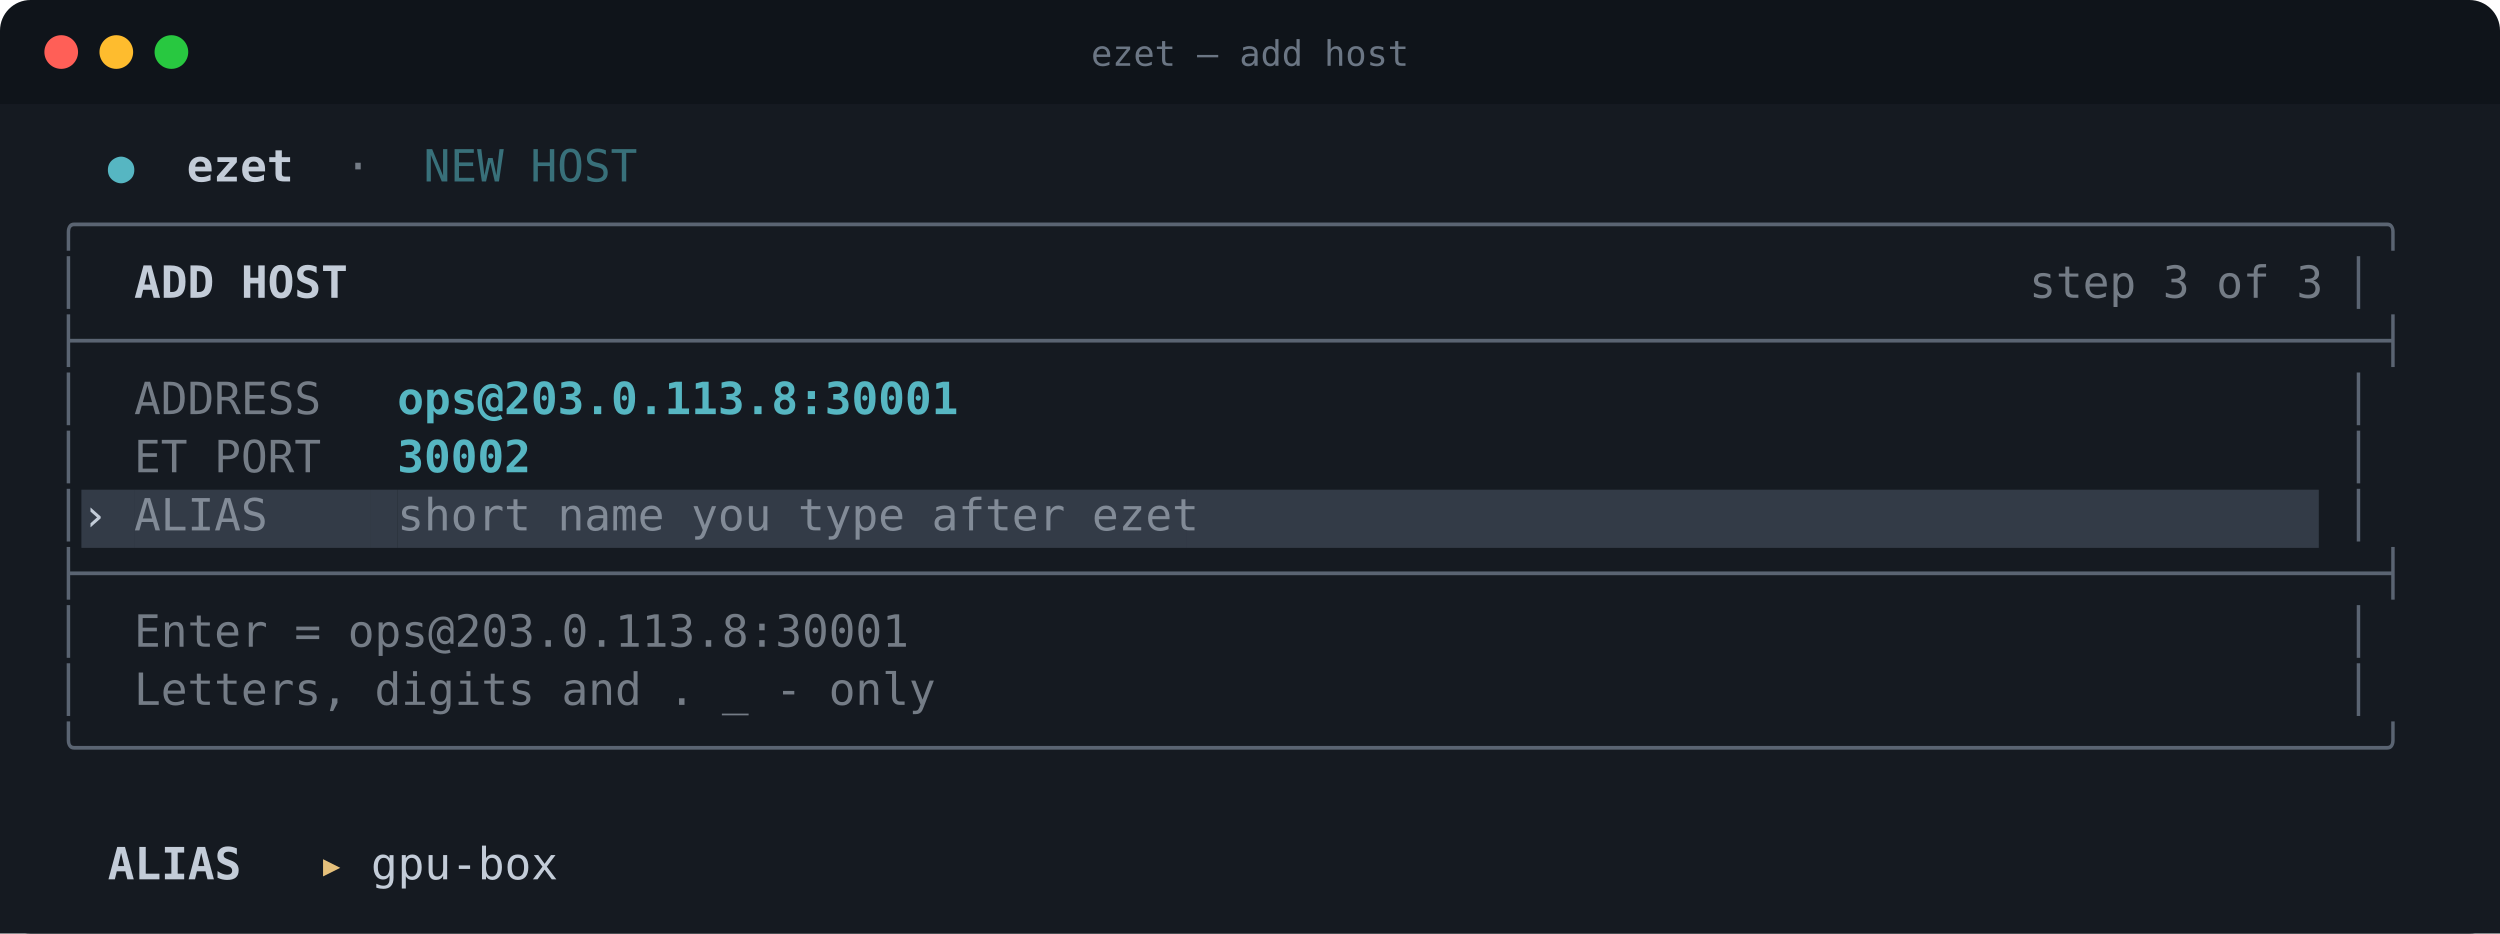
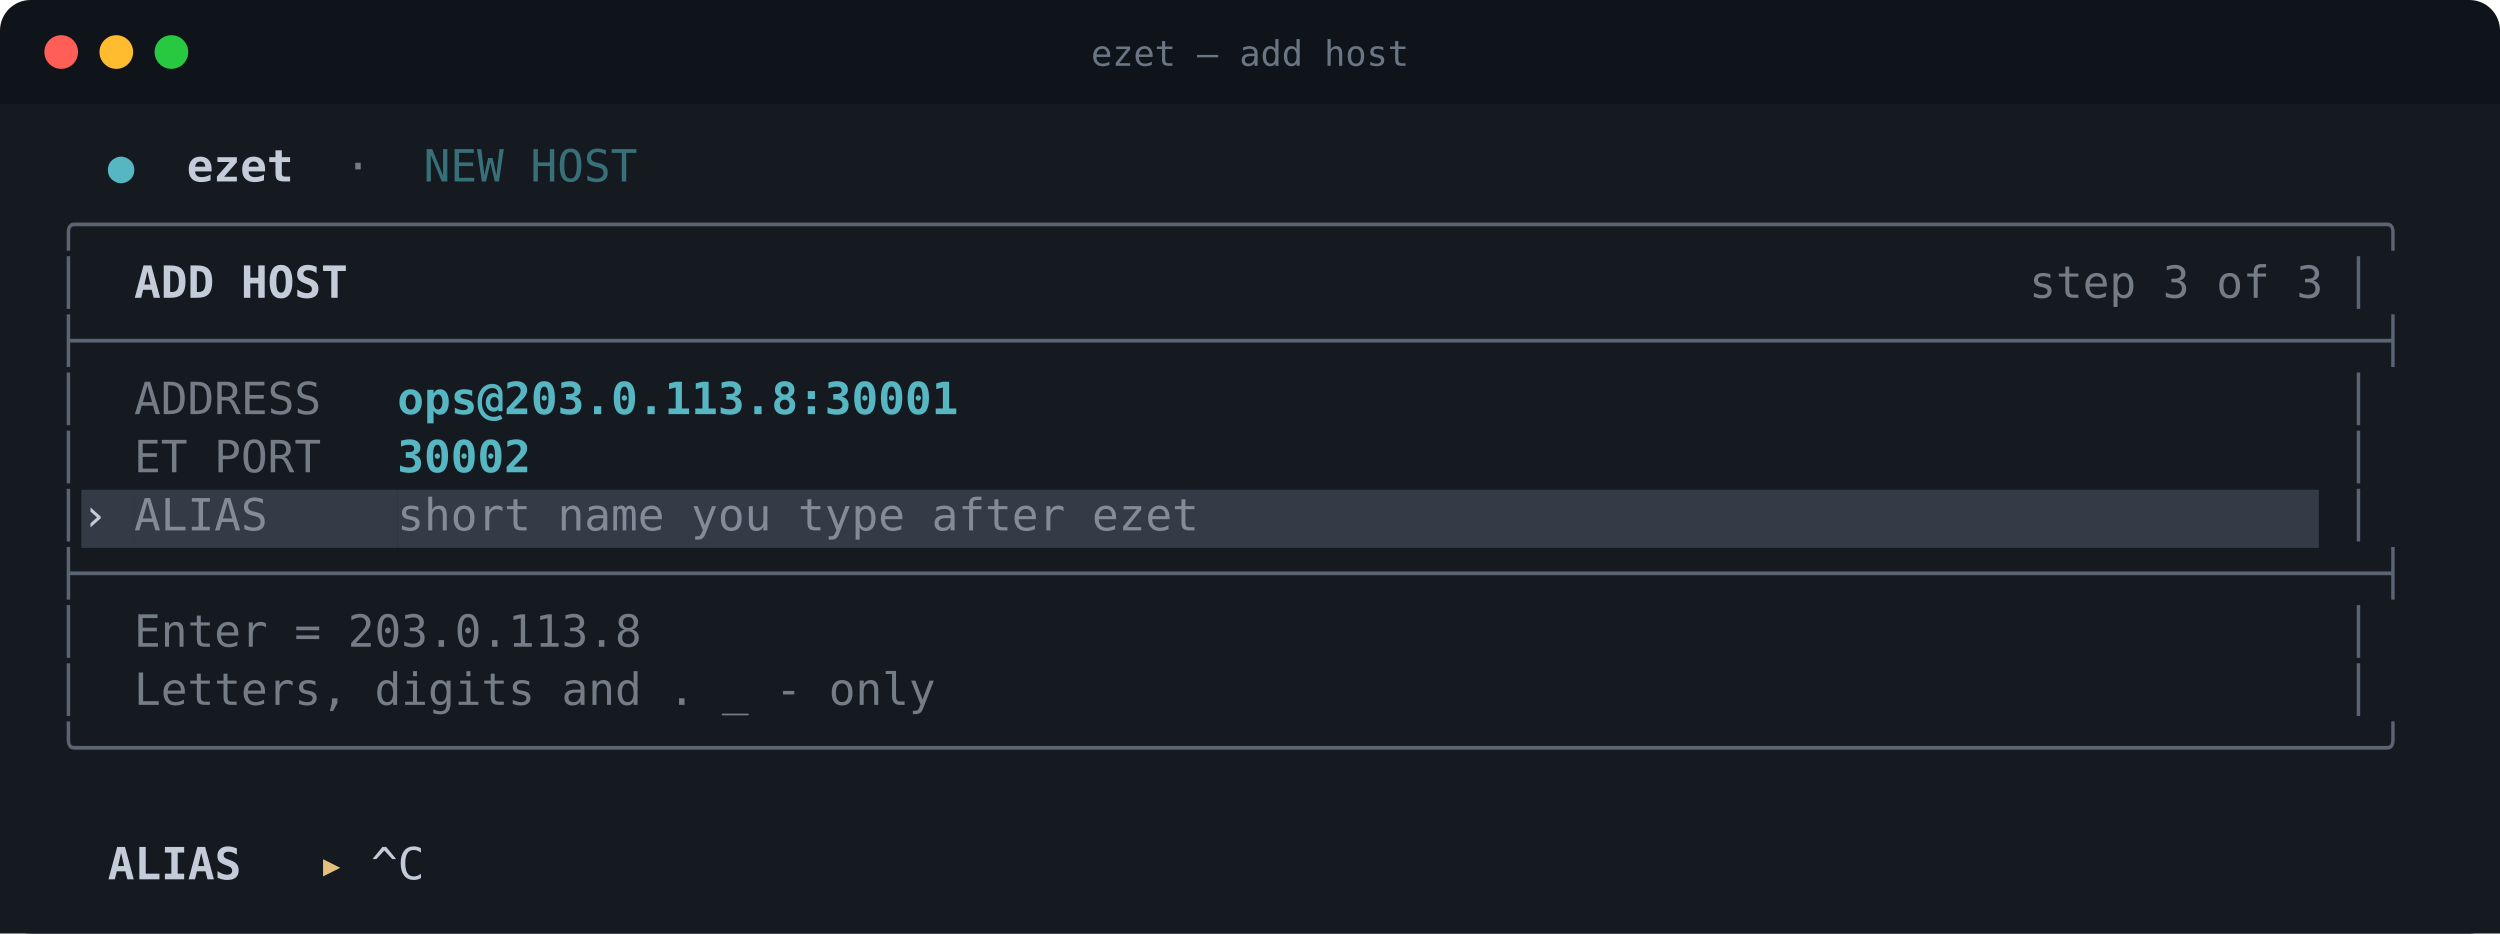
<svg xmlns="http://www.w3.org/2000/svg" width="816.8" height="305.0" viewBox="0 0 816.8 305.0" font-family="ui-monospace,SFMono-Regular,Menlo,Consolas,monospace" xml:space="preserve">
  <rect width="816.8" height="305.0" rx="10" fill="#0f141a" />
  <rect y="34.0" width="816.8" height="271.0" fill="#151a21" />
  <circle cx="20" cy="17" r="5.5" fill="#ff5f57" />
  <circle cx="38" cy="17" r="5.5" fill="#febc2e" />
  <circle cx="56" cy="17" r="5.5" fill="#28c840" />
  <text x="408.4" y="21.5" fill="#6b7684" font-size="11.5" text-anchor="middle">ezet — add host</text>
  <rect x="26.6" y="160.0" width="17.2" height="19.0" fill="#333b47" />
  <rect x="43.8" y="160.0" width="77.4" height="19.0" fill="#333b47" />
  <rect x="121.2" y="160.0" width="8.6" height="19.0" fill="#333b47" />
  <rect x="129.8" y="160.0" width="258.0" height="19.0" fill="#333b47" />
  <rect x="387.8" y="160.0" width="369.8" height="19.0" fill="#333b47" />
  <text x="35.2" y="59.3" fill="#56b6c2" font-size="14.5" xml:space="preserve">●</text>
  <text x="61 69.6 78.2 86.8" y="59.3" fill="#c3ccd8" font-size="14.5" xml:space="preserve" font-weight="600">ezet</text>
  <text x="112.6" y="59.3" fill="#c3ccd8" font-size="14.5" xml:space="preserve" opacity="0.55">·</text>
  <text x="138.4 147 155.6 164.2 172.8 181.4 190 198.6" y="59.3" fill="#56b6c2" font-size="14.5" xml:space="preserve" opacity="0.55">NEW HOST</text>
  <text x="18 26.6 35.2 43.8 52.4 61 69.6 78.2 86.8 95.4 104 112.6 121.2 129.8 138.4 147 155.6 164.2 172.8 181.4 190 198.6 207.2 215.8 224.4 233 241.6 250.2 258.8 267.4 276 284.6 293.2 301.8 310.4 319 327.6 336.2 344.8 353.4 362 370.6 379.2 387.8 396.4 405 413.6 422.2 430.8 439.4 448 456.6 465.2 473.8 482.4 491 499.6 508.2 516.8 525.4 534 542.6 551.2 559.8 568.4 577 585.6 594.2 602.8 611.4 620 628.6 637.2 645.8 654.4 663 671.6 680.2 688.8 697.4 706 714.6 723.2 731.8 740.4 749 757.6 766.2" y="78.3" fill="#5a6472" font-size="14.5" xml:space="preserve">╭──────────────────────────────────────────────────────────────────────────────────────╮</text>
  <text x="18" y="97.3" fill="#5a6472" font-size="14.5" xml:space="preserve">│</text>
  <text x="43.8 52.4 61 69.6 78.2 86.8 95.4 104" y="97.3" fill="#c3ccd8" font-size="14.5" xml:space="preserve" font-weight="600">ADD HOST</text>
  <text x="663 671.6 680.2 688.8 697.4 706 714.6 723.2 731.8 740.4 749" y="97.3" fill="#c3ccd8" font-size="14.5" xml:space="preserve" opacity="0.55">step 3 of 3</text>
  <text x="766.2" y="97.3" fill="#5a6472" font-size="14.5" xml:space="preserve">│</text>
  <text x="18 26.6 35.2 43.8 52.4 61 69.6 78.2 86.8 95.4 104 112.6 121.2 129.8 138.4 147 155.6 164.2 172.8 181.4 190 198.6 207.2 215.8 224.4 233 241.6 250.2 258.8 267.4 276 284.6 293.2 301.8 310.4 319 327.6 336.2 344.8 353.4 362 370.6 379.2 387.8 396.4 405 413.6 422.2 430.8 439.4 448 456.6 465.2 473.8 482.4 491 499.6 508.2 516.8 525.4 534 542.6 551.2 559.8 568.4 577 585.6 594.2 602.8 611.4 620 628.6 637.2 645.8 654.4 663 671.6 680.2 688.8 697.4 706 714.6 723.2 731.8 740.4 749 757.6 766.2" y="116.3" fill="#5a6472" font-size="14.5" xml:space="preserve">├──────────────────────────────────────────────────────────────────────────────────────┤</text>
  <text x="18" y="135.3" fill="#5a6472" font-size="14.5" xml:space="preserve">│</text>
  <text x="43.8 52.4 61 69.6 78.2 86.8 95.4" y="135.3" fill="#c3ccd8" font-size="14.5" xml:space="preserve" opacity="0.55">ADDRESS</text>
  <text x="129.8 138.4 147 155.6 164.2 172.8 181.4 190 198.6 207.2 215.8 224.4 233 241.6 250.2 258.8 267.4 276 284.6 293.2 301.8" y="135.3" fill="#56b6c2" font-size="14.5" xml:space="preserve" font-weight="600">ops@203.0.113.8:30001</text>
  <text x="766.2" y="135.3" fill="#5a6472" font-size="14.5" xml:space="preserve">│</text>
  <text x="18" y="154.3" fill="#5a6472" font-size="14.5" xml:space="preserve">│</text>
  <text x="43.8 52.4 61 69.6 78.2 86.8 95.4" y="154.3" fill="#c3ccd8" font-size="14.5" xml:space="preserve" opacity="0.55">ET PORT</text>
  <text x="129.8 138.4 147 155.6 164.2" y="154.3" fill="#56b6c2" font-size="14.5" xml:space="preserve" font-weight="600">30002</text>
  <text x="766.2" y="154.3" fill="#5a6472" font-size="14.5" xml:space="preserve">│</text>
  <text x="18" y="173.3" fill="#5a6472" font-size="14.5" xml:space="preserve">│</text>
  <text x="26.6" y="173.3" fill="#c3ccd8" font-size="14.5" xml:space="preserve">›</text>
  <text x="43.8 52.4 61 69.6 78.2" y="173.3" fill="#c3ccd8" font-size="14.5" xml:space="preserve" opacity="0.55">ALIAS</text>
  <text x="129.8 138.4 147 155.6 164.2 172.8 181.4 190 198.6 207.2 215.8 224.4 233 241.6 250.2 258.8 267.4 276 284.6 293.2 301.8 310.4 319 327.6 336.2 344.8 353.4 362 370.6 379.2" y="173.3" fill="#c3ccd8" font-size="14.5" xml:space="preserve" opacity="0.55">short name you type after ezet</text>
  <text x="766.2" y="173.3" fill="#5a6472" font-size="14.5" xml:space="preserve">│</text>
  <text x="18 26.6 35.2 43.8 52.4 61 69.6 78.2 86.8 95.4 104 112.6 121.2 129.8 138.4 147 155.6 164.2 172.8 181.4 190 198.6 207.2 215.8 224.4 233 241.6 250.2 258.8 267.4 276 284.6 293.2 301.8 310.4 319 327.6 336.2 344.8 353.4 362 370.6 379.2 387.8 396.4 405 413.6 422.2 430.8 439.4 448 456.6 465.2 473.8 482.4 491 499.6 508.2 516.8 525.4 534 542.6 551.2 559.8 568.4 577 585.6 594.2 602.8 611.4 620 628.6 637.2 645.8 654.4 663 671.6 680.2 688.8 697.4 706 714.6 723.2 731.8 740.4 749 757.6 766.2" y="192.3" fill="#5a6472" font-size="14.5" xml:space="preserve">├──────────────────────────────────────────────────────────────────────────────────────┤</text>
  <text x="18" y="211.3" fill="#5a6472" font-size="14.5" xml:space="preserve">│</text>
-   <text x="43.8 52.4 61 69.6 78.2 86.8 95.4 104 112.6 121.2 129.8 138.4 147 155.6 164.2 172.8 181.4 190 198.6 207.2 215.8 224.4 233 241.6 250.2 258.8 267.4 276 284.6" y="211.3" fill="#c3ccd8" font-size="14.5" xml:space="preserve" opacity="0.55">Enter = ops@203.0.113.8:30001</text>
+   <text x="43.8 52.4 61 69.6 78.2 86.8 95.4 104 112.6 121.2 129.8 138.4 147 155.6 164.2 172.8 181.4 190 198.6" y="211.3" fill="#c3ccd8" font-size="14.5" xml:space="preserve" opacity="0.55">Enter = 203.0.113.8</text>
  <text x="766.2" y="211.3" fill="#5a6472" font-size="14.5" xml:space="preserve">│</text>
  <text x="18" y="230.3" fill="#5a6472" font-size="14.5" xml:space="preserve">│</text>
  <text x="43.8 52.4 61 69.6 78.2 86.8 95.4 104 112.6 121.2 129.8 138.4 147 155.6 164.2 172.8 181.4 190 198.6 207.2 215.8 224.4 233 241.6 250.2 258.8 267.4 276 284.6 293.2" y="230.3" fill="#c3ccd8" font-size="14.5" xml:space="preserve" opacity="0.55">Letters, digits and . _ - only</text>
  <text x="766.2" y="230.3" fill="#5a6472" font-size="14.5" xml:space="preserve">│</text>
  <text x="18 26.6 35.2 43.8 52.4 61 69.6 78.2 86.8 95.4 104 112.6 121.2 129.8 138.4 147 155.6 164.2 172.8 181.4 190 198.6 207.2 215.8 224.4 233 241.6 250.2 258.8 267.4 276 284.6 293.2 301.8 310.4 319 327.6 336.2 344.8 353.4 362 370.6 379.2 387.8 396.4 405 413.6 422.2 430.8 439.4 448 456.6 465.2 473.8 482.4 491 499.6 508.2 516.8 525.4 534 542.6 551.2 559.8 568.4 577 585.6 594.2 602.8 611.4 620 628.6 637.2 645.8 654.4 663 671.6 680.2 688.8 697.4 706 714.6 723.2 731.8 740.4 749 757.6 766.2" y="249.3" fill="#5a6472" font-size="14.5" xml:space="preserve">╰──────────────────────────────────────────────────────────────────────────────────────╯</text>
  <text x="35.2 43.8 52.4 61 69.6" y="287.3" fill="#c3ccd8" font-size="14.5" xml:space="preserve" font-weight="600">ALIAS</text>
  <text x="104" y="287.3" fill="#e5c07b" font-size="14.5" xml:space="preserve">▸</text>
-   <text x="121.2 129.8 138.4 147 155.6 164.2 172.8" y="287.3" fill="#c3ccd8" font-size="14.5" xml:space="preserve">gpu-box</text>
+   <text x="121.2 129.8" y="287.3" fill="#c3ccd8" font-size="14.5" xml:space="preserve">^C</text>
</svg>
